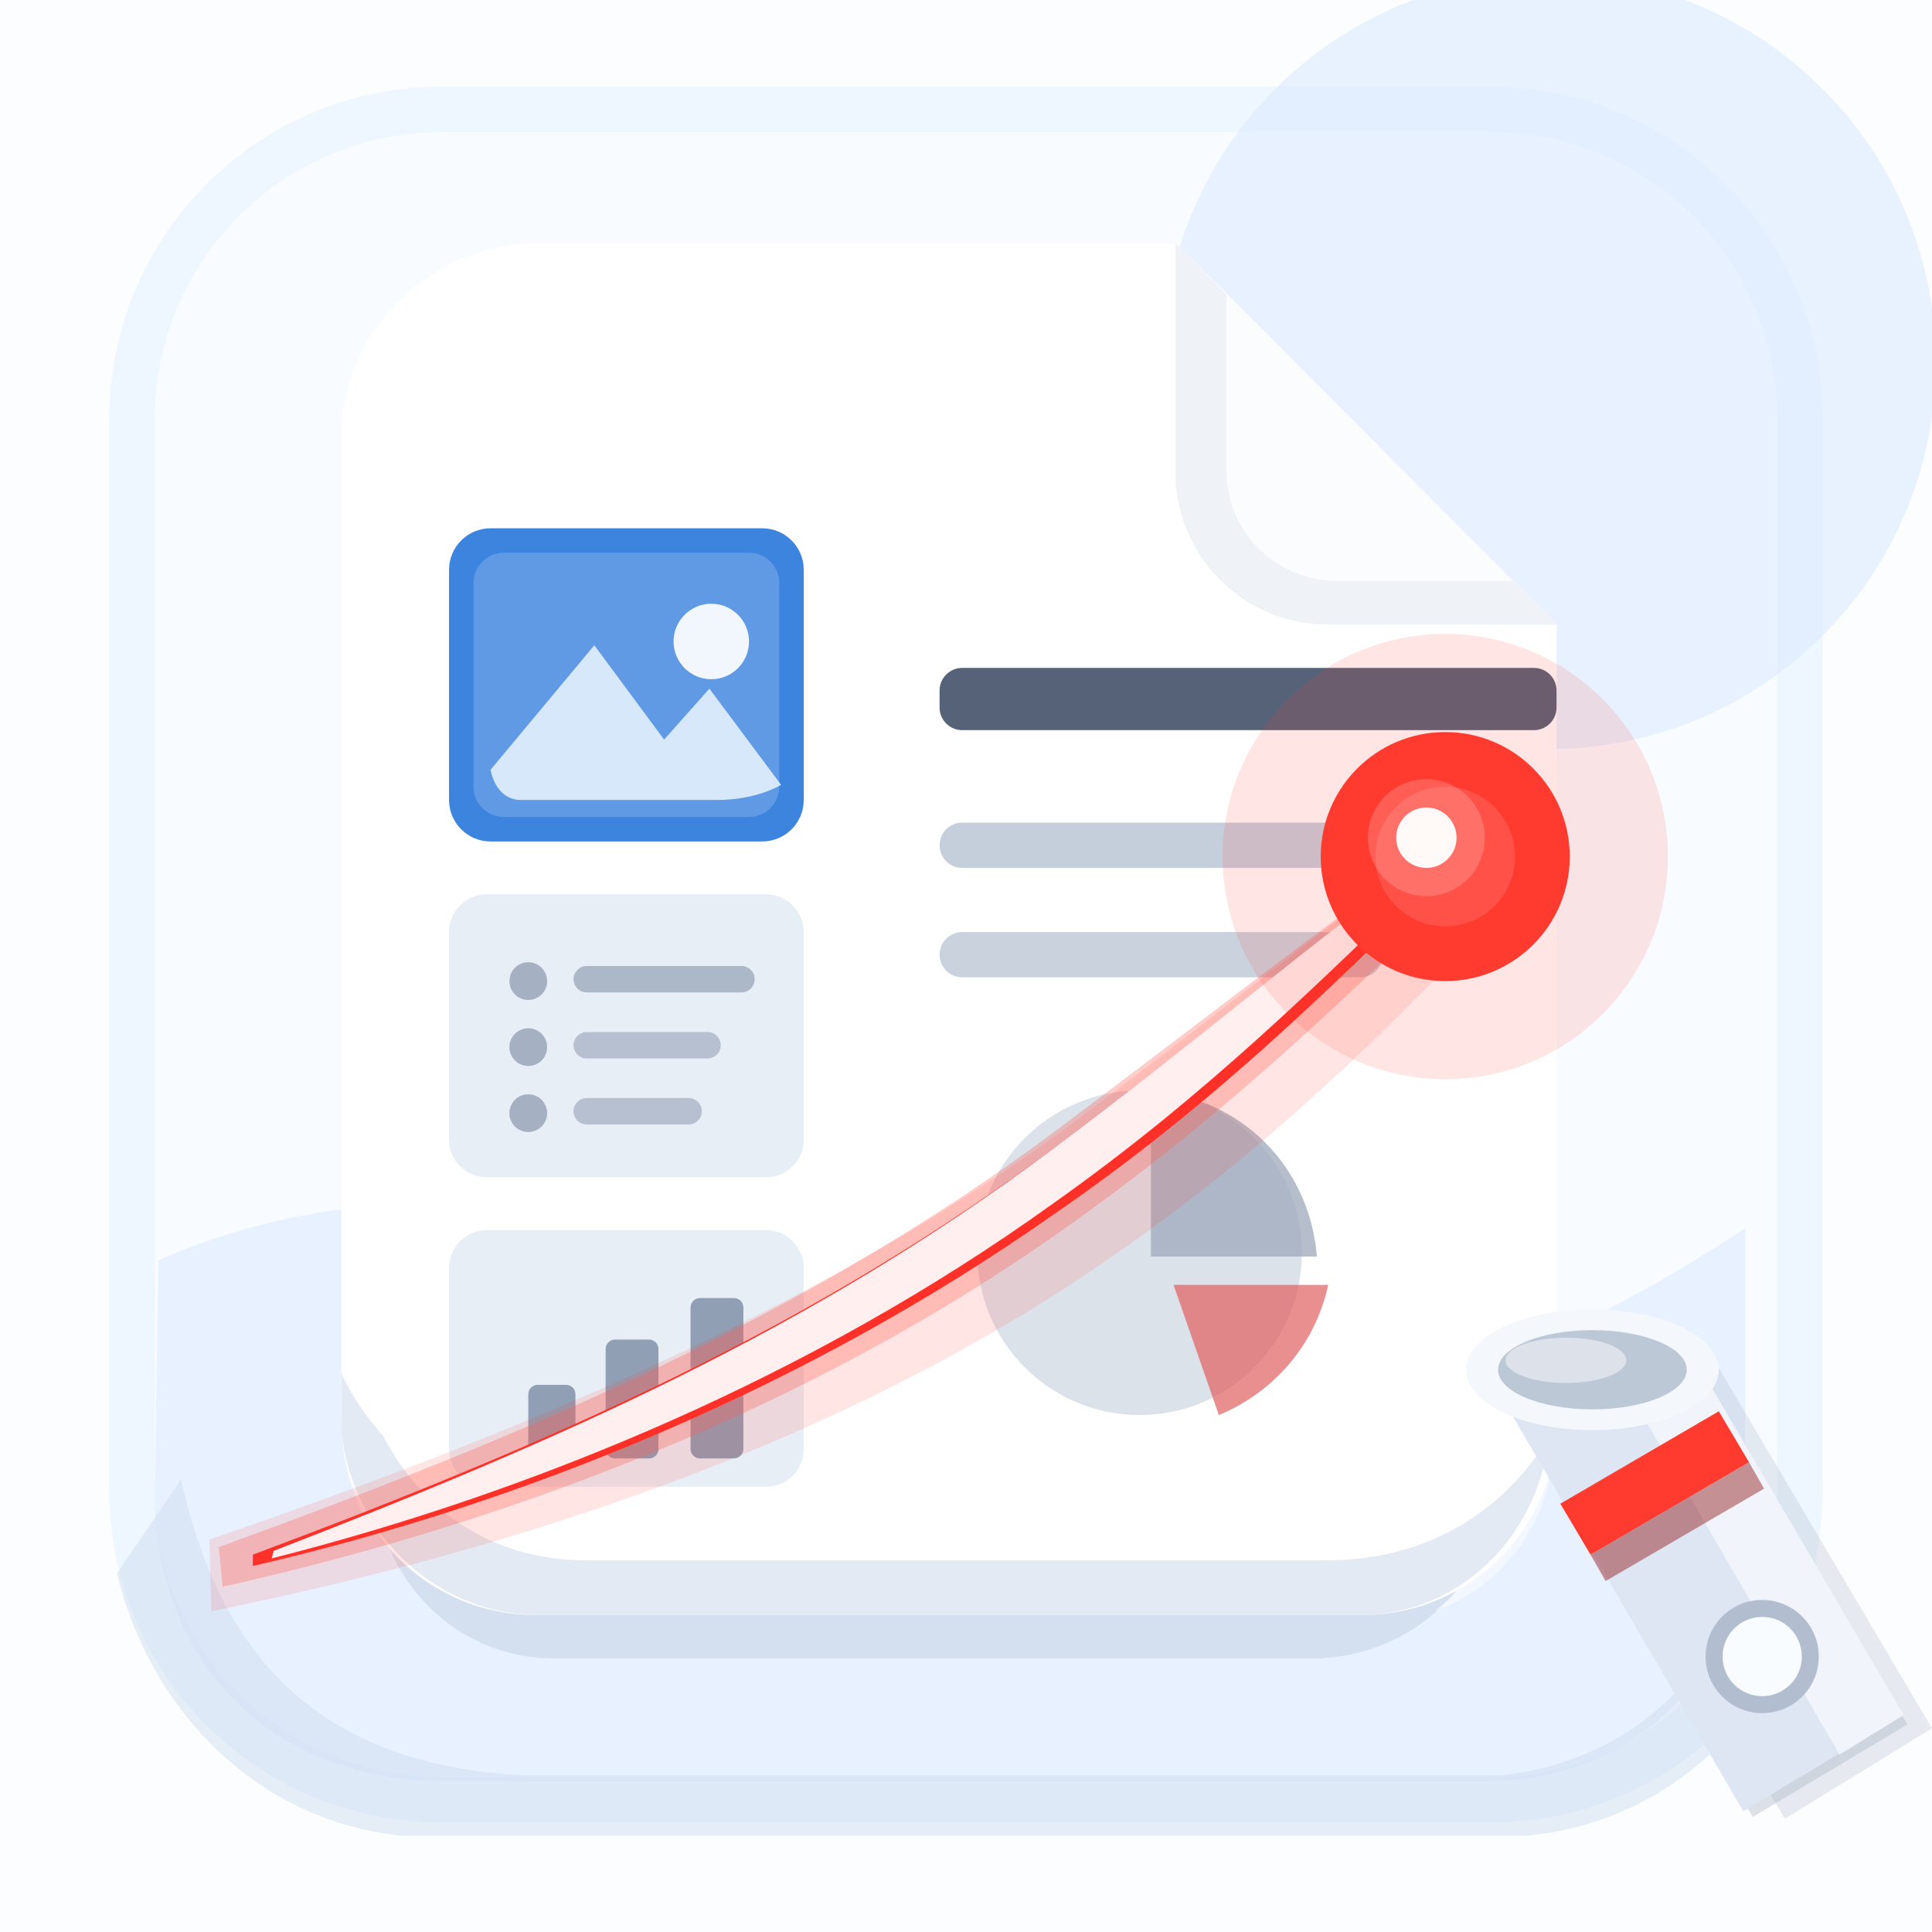
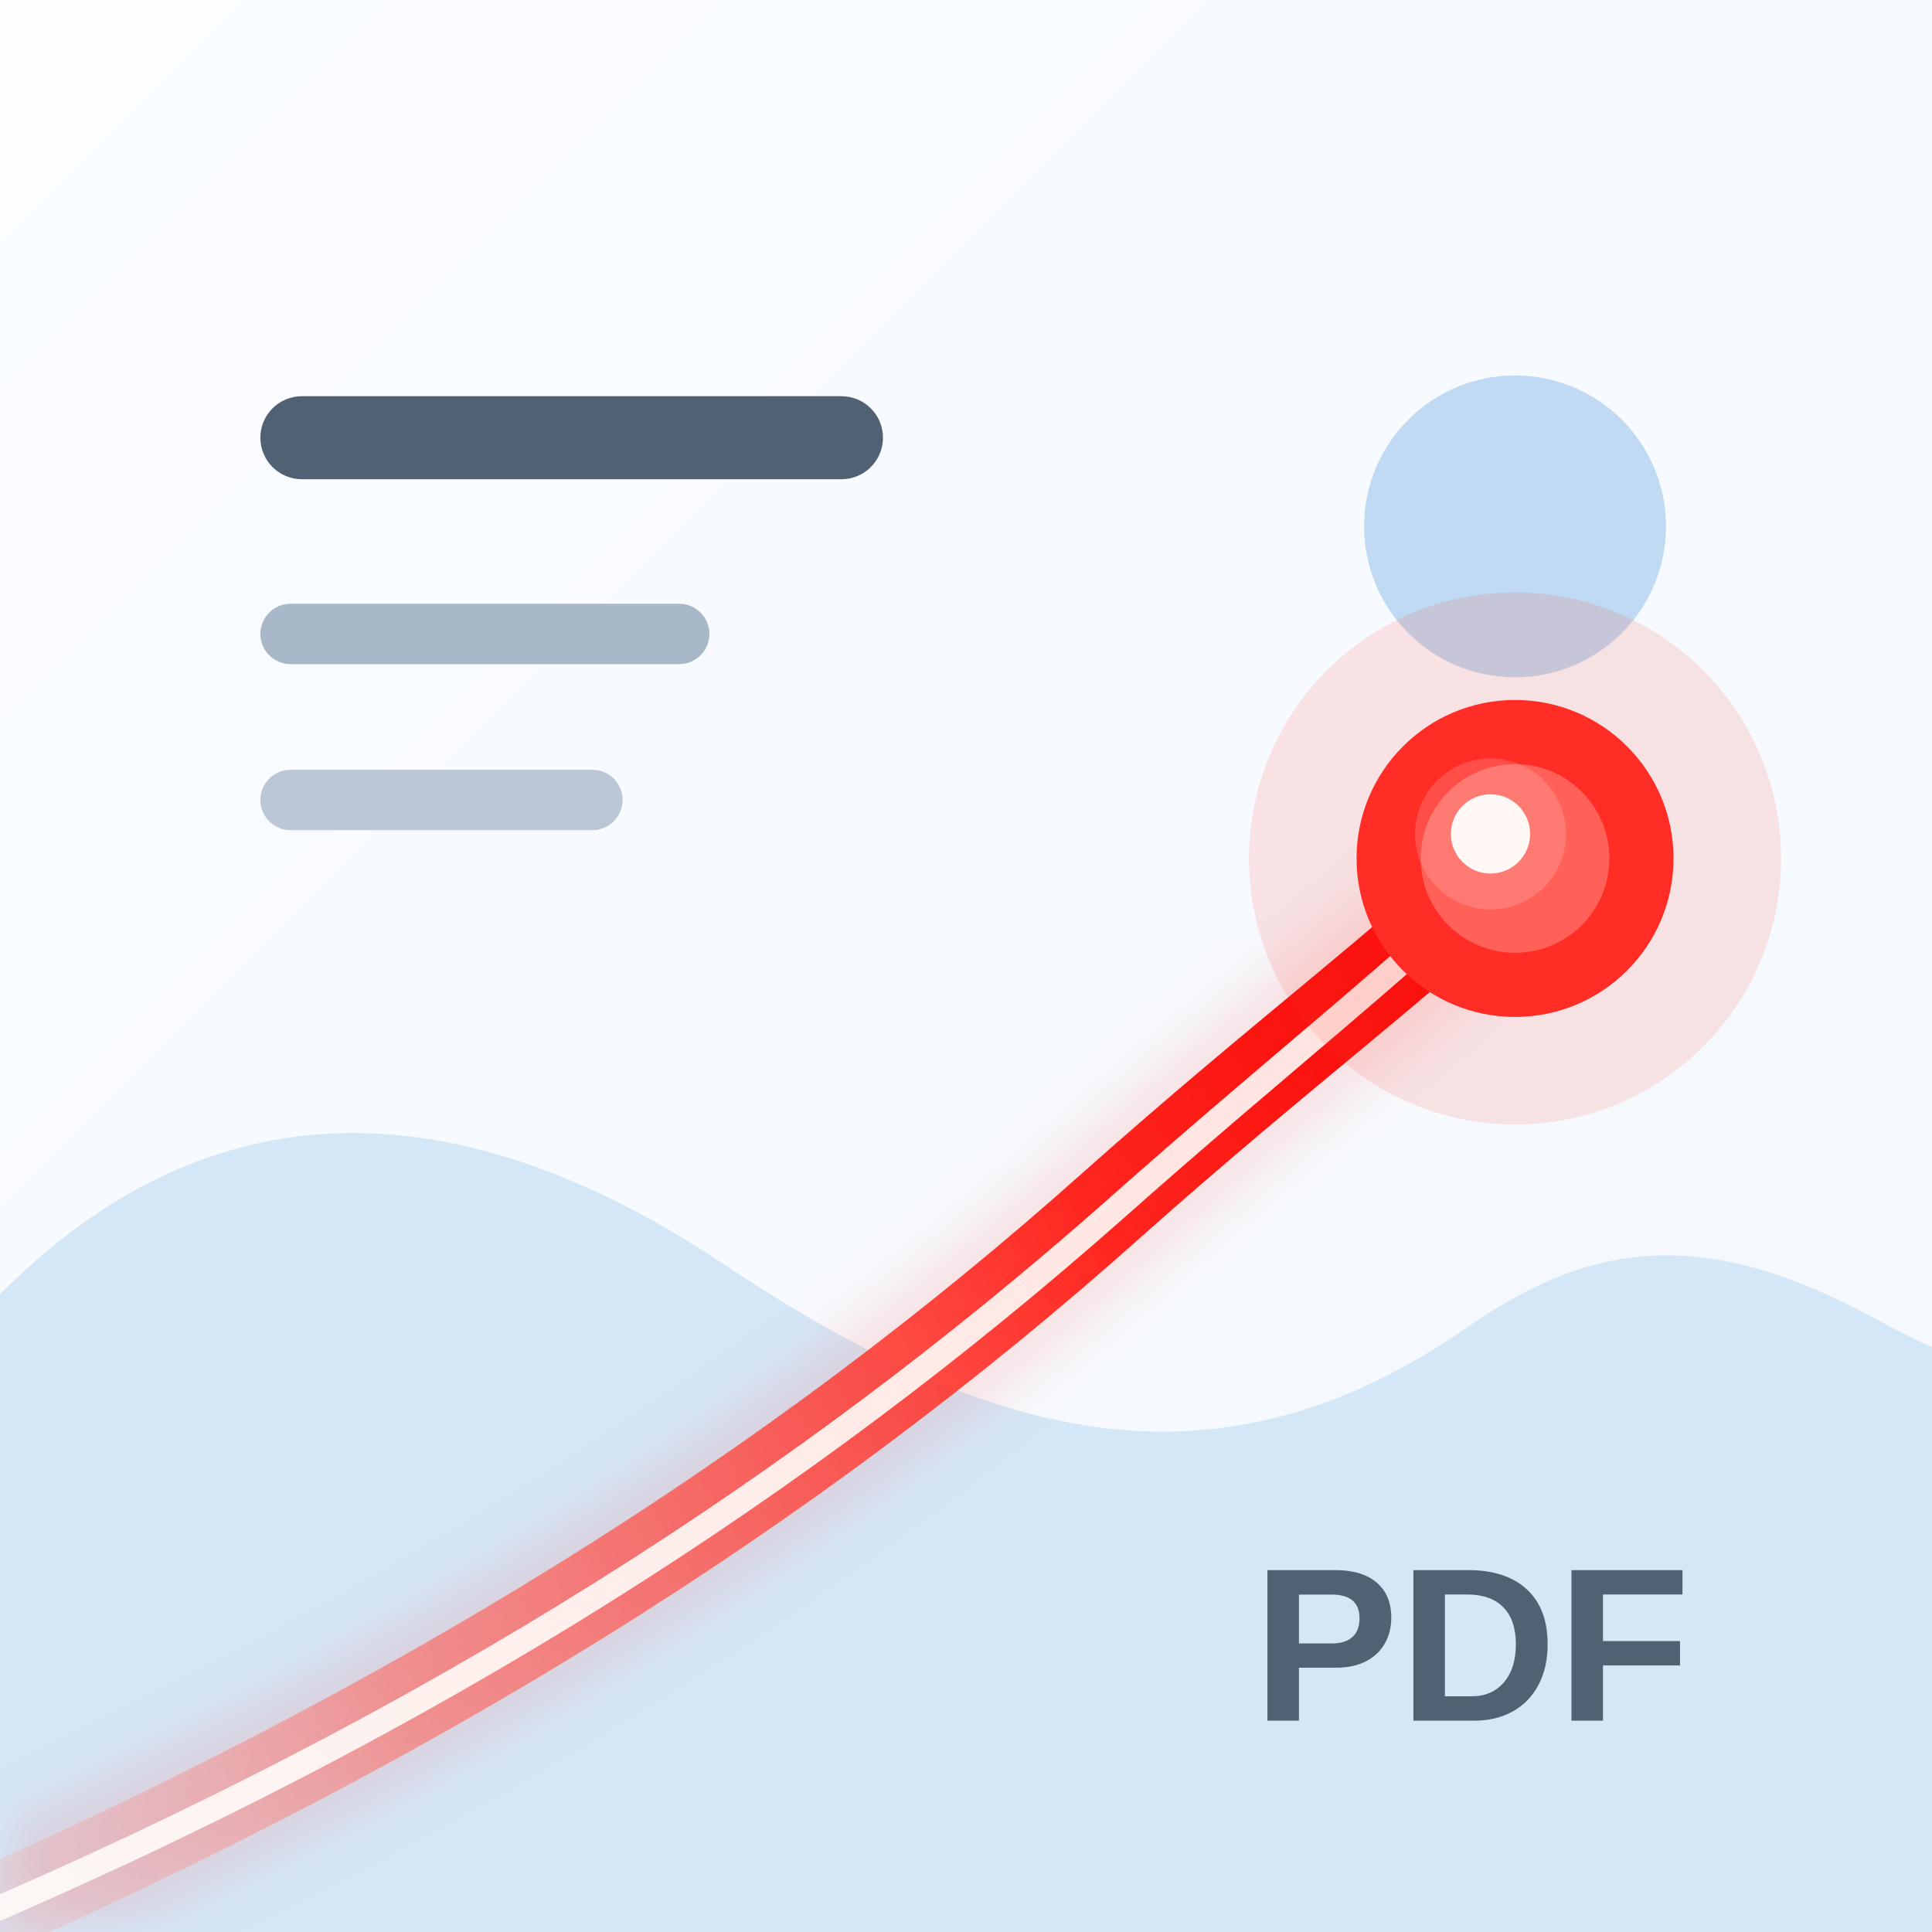
<svg xmlns="http://www.w3.org/2000/svg" viewBox="0 0 1024 1024">
-   <rect width="1024" height="1024" fill="#FBFDFF" />
-   <rect x="58" y="46" width="908" height="920" rx="176" fill="#EEF6FF" />
-   <rect x="82" y="70" width="860" height="872" rx="152" fill="#FAFCFF" opacity="0.82" />
-   <path d="M84 668C199 617 348 630 491 700C635 771 763 758 925 651V808C925 886 866 944 789 944H235C144 944 82 881 82 792Z" fill="#DCEBFF" opacity="0.58" />
-   <circle cx="821" cy="192" r="205" fill="#DBEAFF" opacity="0.58" />
-   <path d="M96 784C119 890 181 936 278 941H795C862 934 913 890 931 815L956 843C940 914 881 967 808 973H214C138 966 80 908 62 834Z" fill="#CBD9ED" opacity="0.46" />
-   <path d="M253 161H611L793 343V784C793 837 749 879 695 879H294C239 879 198 834 198 779V225C198 188 218 164 253 161Z" fill="#8EA0B8" opacity="0.22" />
-   <path d="M227 187H625L796 358V781C796 811 783 837 760 854C802 839 825 801 825 753V331L623 129H282C226 131 181 176 181 232V753C181 773 186 793 196 810C187 706 187 467 190 239C190 213 205 193 227 187Z" fill="#FFFFFF" opacity="0.46" />
-   <g>
-     <path d="M282 129H623L825 331V753C825 810 779 856 722 856H284C227 856 181 810 181 753V232C181 176 226 131 282 129Z" fill="#FFFFFF" />
-     <path d="M203 761C225 803 263 827 311 827H703C759 827 798 799 821 762C815 815 773 856 721 856H286C232 856 187 814 181 759L181 728C187 741 195 752 203 761Z" fill="#E3EAF4" />
-     <path d="M623 129V250C623 294 659 331 704 331H825L623 129Z" fill="#F7FAFE" />
-     <path d="M623 129V250C623 294 659 331 704 331H825L802 308H710C676 308 650 282 650 249V156Z" fill="#AEBACC" opacity="0.3" />
-     <path d="M653 158L825 331H704C660 331 623 294 623 250V129Z" fill="#FFFFFF" opacity="0.48" />
-   </g>
-   <g>
-     <rect x="238" y="280" width="188" height="166" rx="22" fill="#3D84DF" />
-     <rect x="251" y="293" width="162" height="140" rx="16" fill="#FFFFFF" opacity="0.18" />
-     <circle cx="377" cy="340" r="20" fill="#F8FBFF" opacity="0.96" />
-     <path d="M260 408L315 342L352 392L376 365L414 416C405 421 393 424 380 424H276C268 424 262 418 260 408Z" fill="#EAF4FF" opacity="0.86" />
-   </g>
-   <g opacity="0.96">
-     <rect x="238" y="474" width="188" height="150" rx="20" fill="#E7EDF6" />
-     <circle cx="280" cy="520" r="10" fill="#A1ADC0" />
-     <rect x="304" y="512" width="96" height="14" rx="7" fill="#A9B4C6" />
-     <circle cx="280" cy="555" r="10" fill="#A1ADC0" />
-     <rect x="304" y="547" width="78" height="14" rx="7" fill="#B4BDCE" />
-     <circle cx="280" cy="590" r="10" fill="#A1ADC0" />
-     <rect x="304" y="582" width="68" height="14" rx="7" fill="#B4BDCE" />
-   </g>
-   <g opacity="0.95">
-     <rect x="238" y="652" width="188" height="136" rx="20" fill="#E7EDF6" />
-     <rect x="280" y="734" width="25" height="39" rx="5" fill="#8B9AAF" />
-     <rect x="321" y="710" width="28" height="63" rx="5" fill="#8B9AAF" />
-     <rect x="366" y="688" width="28" height="85" rx="5" fill="#8B9AAF" />
-   </g>
-   <rect x="498" y="354" width="327" height="33" rx="12" fill="#556277" />
-   <rect x="498" y="436" width="290" height="24" rx="12" fill="#C5CEDB" />
-   <rect x="498" y="494" width="235" height="24" rx="12" fill="#CAD2DE" />
-   <circle cx="604" cy="664" r="86" fill="#C6D0DD" opacity="0.62" />
-   <path d="M610 578C658 582 694 618 698 666H610Z" fill="#9FAABC" opacity="0.76" />
-   <path d="M622 681H704C697 713 675 738 646 750Z" fill="#E15F5F" opacity="0.7" />
-   <path d="M111 816C259 765 434 697 577 589C646 537 699 494 757 452L790 488C721 562 652 626 564 683C428 771 265 823 112 854Z" fill="#FF3B30" opacity="0.13" />
-   <path d="M116 820C278 761 426 699 560 599C640 539 697 494 757 452L772 472C710 532 647 593 563 652C429 747 270 807 118 841Z" fill="#FF5D52" opacity="0.32" />
-   <path d="M134 824C292 765 431 704 562 606C642 546 700 496 758 454L766 464C702 527 641 587 558 644C427 736 277 797 134 830Z" fill="#FF3028" />
-   <path d="M145 822C295 764 430 705 558 609C637 550 698 497 757 455L761 461C700 520 640 580 558 638C430 730 282 791 144 826Z" fill="#FFFFFF" opacity="0.92" />
-   <circle cx="766" cy="454" r="118" fill="#FF3B30" opacity="0.13" />
-   <circle cx="766" cy="454" r="66" fill="#FF3B30" />
-   <circle cx="766" cy="454" r="37" fill="#FF5A52" opacity="0.7" />
-   <circle cx="756" cy="444" r="16" fill="#FFF9F7" />
-   <circle cx="756" cy="444" r="31" fill="#FFFFFF" opacity="0.18" />
-   <path d="M828 767L908 720L1024 916L946 964Z" fill="#93A2B5" opacity="0.2" />
-   <g>
-     <path d="M807 755L889 707L1011 914L929 963Z" fill="#A9B4C3" opacity="0.38" />
-     <path d="M802 751L887 701L1009 909L924 960Z" fill="#DDE6F2" />
-     <path d="M854 720L887 701L1009 909L975 930L856 725Z" fill="#F8FBFF" opacity="0.72" />
-     <path d="M827 797L911 748L927 775L843 824Z" fill="#FF3B30" />
-     <path d="M843 824L927 775L935 789L851 838Z" fill="#911313" opacity="0.45" />
-     <ellipse cx="844" cy="726" rx="67" ry="32" fill="#F4F7FB" />
-     <ellipse cx="844" cy="726" rx="50" ry="21" fill="#BDC8D6" />
-     <ellipse cx="830" cy="721" rx="32" ry="12" fill="#FFFFFF" opacity="0.48" />
-     <circle cx="934" cy="878" r="30" fill="#B2BECF" />
-     <circle cx="934" cy="878" r="21" fill="#F9FCFF" />
-   </g>
+   <defs>
+     <linearGradient id="background" x1="0" y1="0" x2="1024" y2="1024" gradientUnits="userSpaceOnUse">
+       <stop stop-color="#FBFDFF" />
+       <stop offset="1" stop-color="#F3F8FD" />
+     </linearGradient>
+     <linearGradient id="laser" x1="-58" y1="1012" x2="803" y2="455" gradientUnits="userSpaceOnUse">
+       <stop stop-color="#FF9C96" stop-opacity="0.08" />
+       <stop offset="0.28" stop-color="#FF6259" stop-opacity="0.58" />
+       <stop offset="0.72" stop-color="#FF251E" />
+       <stop offset="1" stop-color="#F60000" />
+     </linearGradient>
+     <filter id="laserGlow" x="-130" y="330" width="1040" height="790" filterUnits="userSpaceOnUse" color-interpolation-filters="sRGB">
+       <feGaussianBlur stdDeviation="15" />
+     </filter>
+   </defs>
+   <rect width="1024" height="1024" fill="url(#background)" />
+   <path d="M0 686C111 574 242 576 382 669C520 761 641 798 777 704C844 657 904 650 994 699C1005 705 1015 710 1024 714V1024H0Z" fill="#D4E7F7" />
+   <rect x="138" y="210" width="330" height="44" rx="22" fill="#516174" />
+   <rect x="138" y="320" width="238" height="32" rx="16" fill="#A9B8C8" />
+   <rect x="138" y="408" width="192" height="32" rx="16" fill="#BBC7D5" />
+   <circle cx="803" cy="279" r="80" fill="#BBD7F1" opacity="0.92" />
+   <path d="M-52 1033C216 918 421 789 590 638C680 558 739 515 803 455" fill="none" stroke="#FF3B30" stroke-width="74" stroke-linecap="round" stroke-linejoin="round" opacity="0.14" filter="url(#laserGlow)" />
+   <path d="M-51 1033C218 918 421 789 590 638C680 558 739 515 803 455" fill="none" stroke="url(#laser)" stroke-width="46" stroke-linecap="round" stroke-linejoin="round" />
+   <path d="M-23 1021C233 912 427 786 591 641C680 562 740 516 803 455" fill="none" stroke="#FFFCF8" stroke-width="13" stroke-linecap="round" stroke-linejoin="round" opacity="0.9" />
+   <circle cx="803" cy="455" r="141" fill="#FF3B30" opacity="0.13" />
+   <circle cx="803" cy="455" r="84" fill="#FF2D25" />
+   <circle cx="803" cy="455" r="50" fill="#FF6D64" opacity="0.82" />
+   <circle cx="790" cy="442" r="21" fill="#FFF7F2" />
+   <circle cx="790" cy="442" r="40" fill="#FFFFFF" opacity="0.16" />
+   <text x="780" y="912" text-anchor="middle" font-family="-apple-system, BlinkMacSystemFont, 'SF Pro Display', Arial, sans-serif" font-size="116" font-weight="800" letter-spacing="0" fill="#516174">PDF</text>
</svg>
